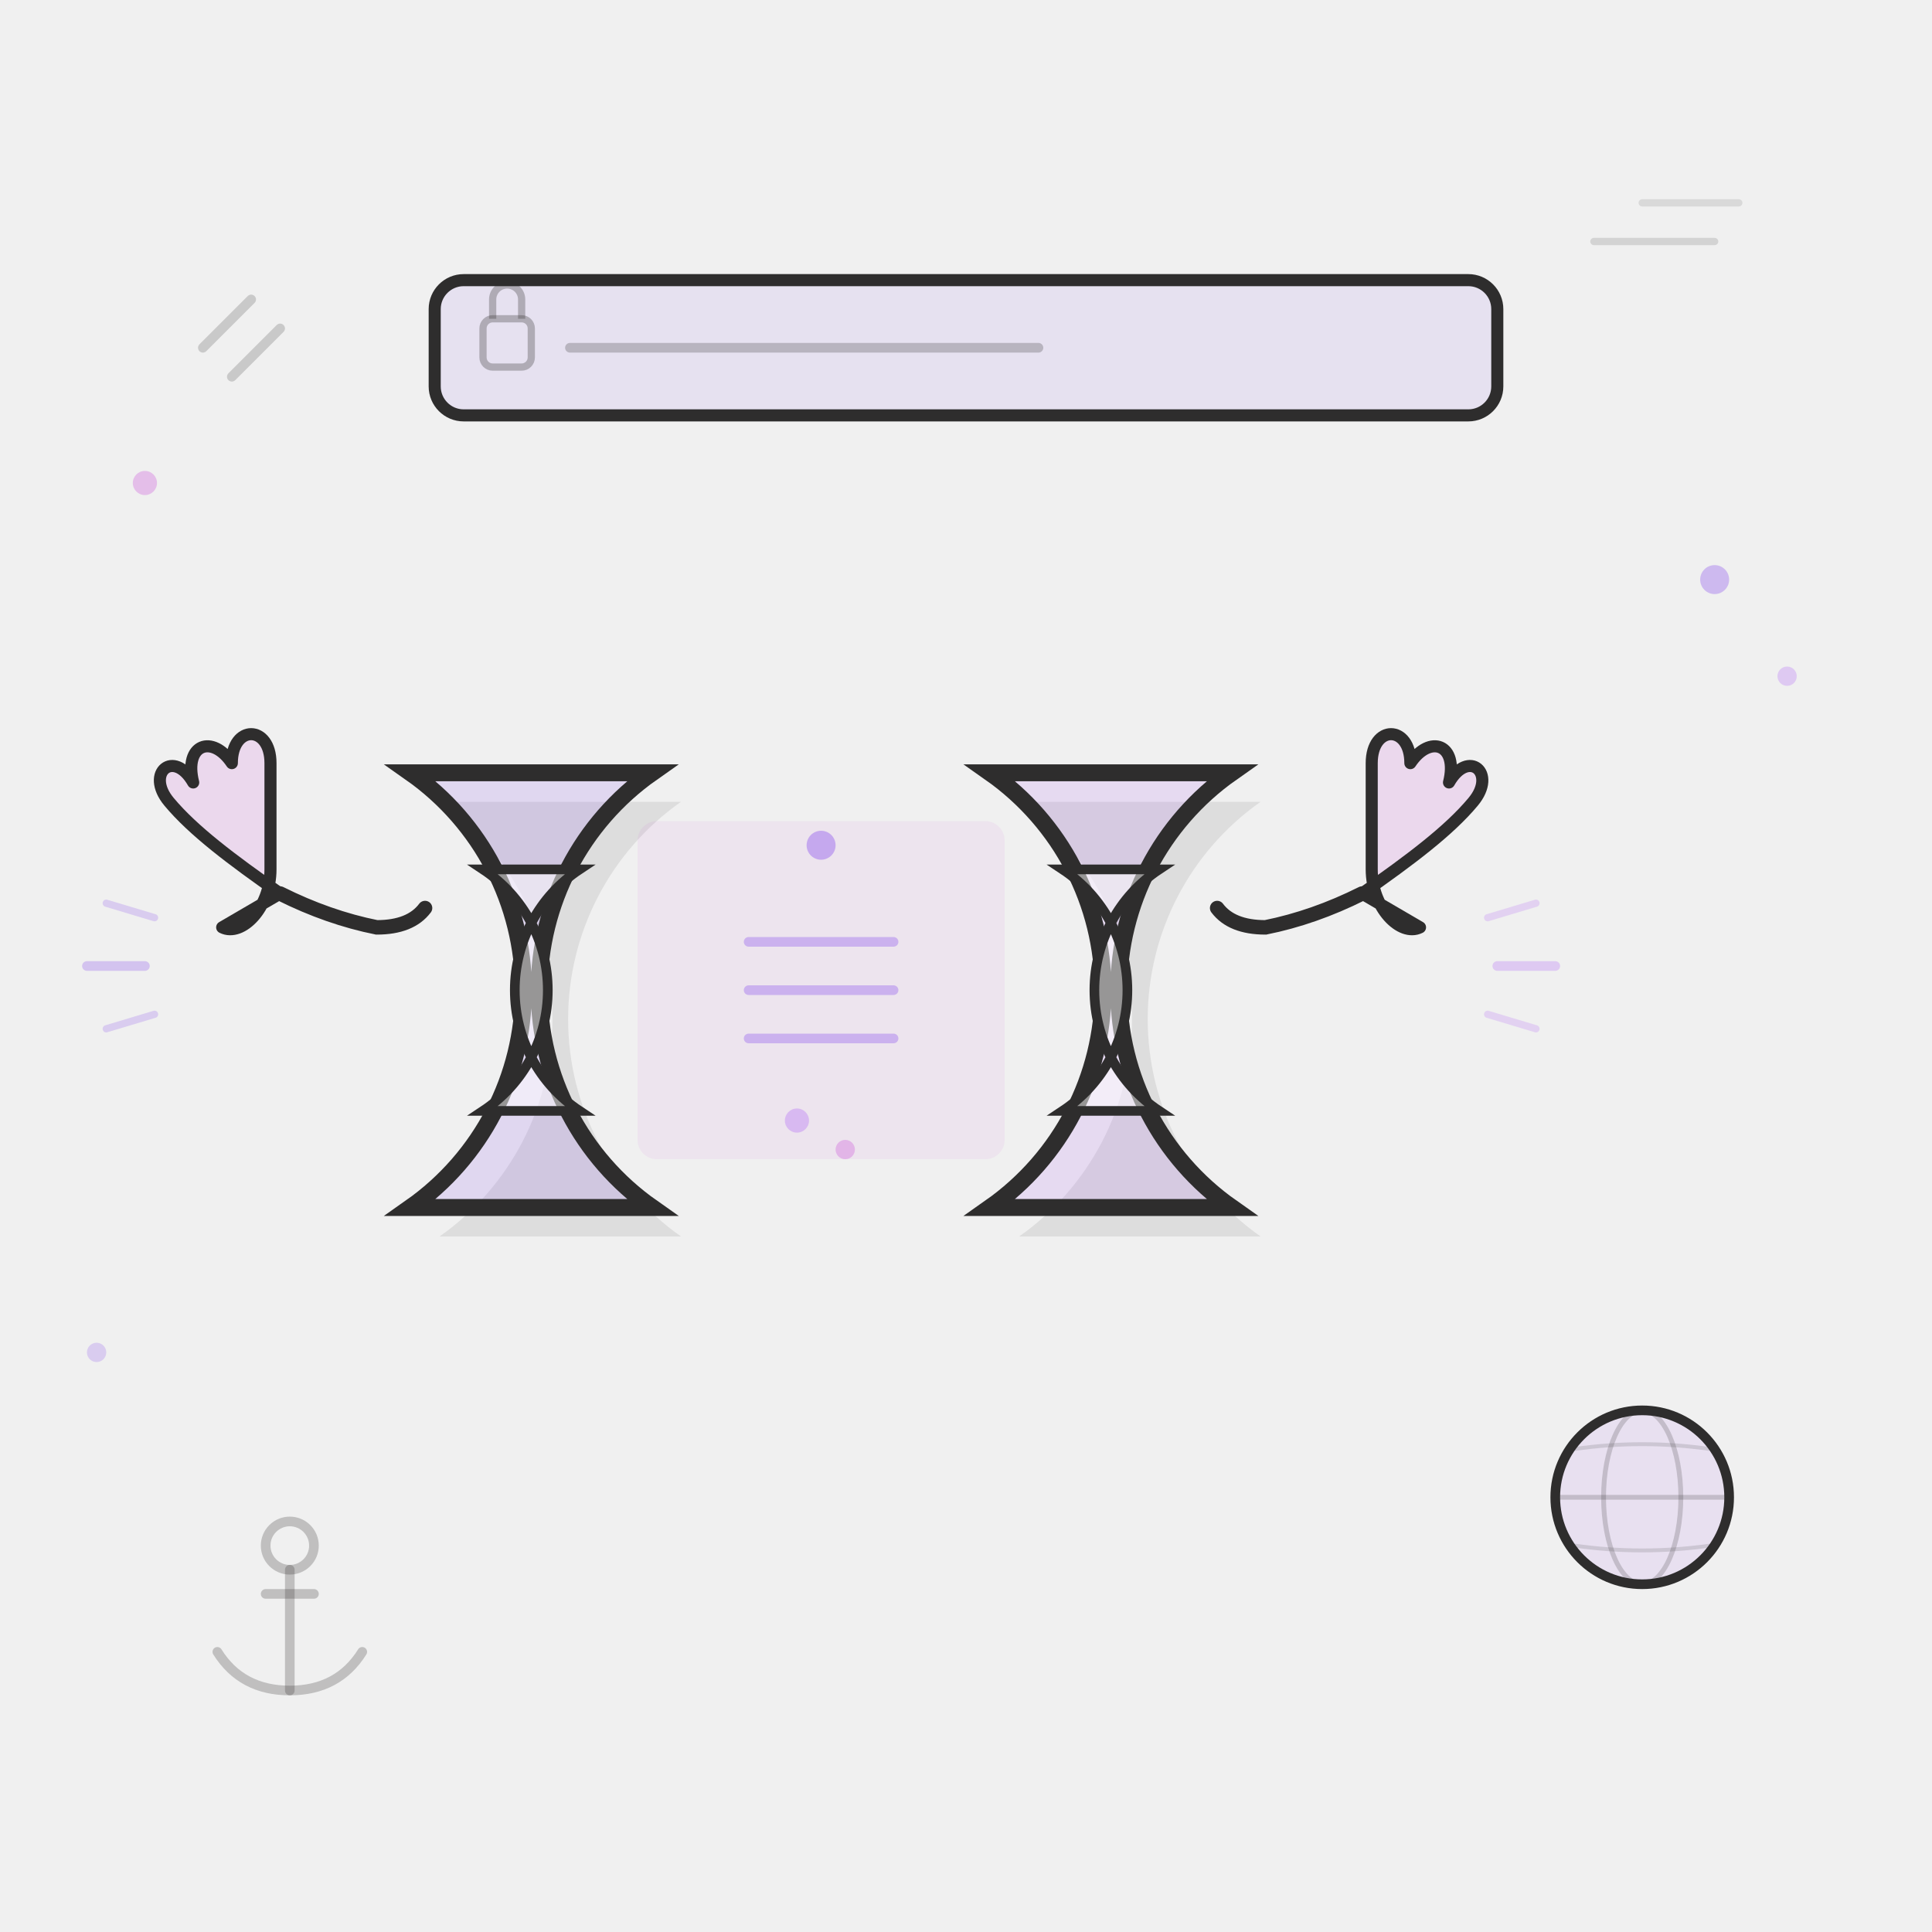
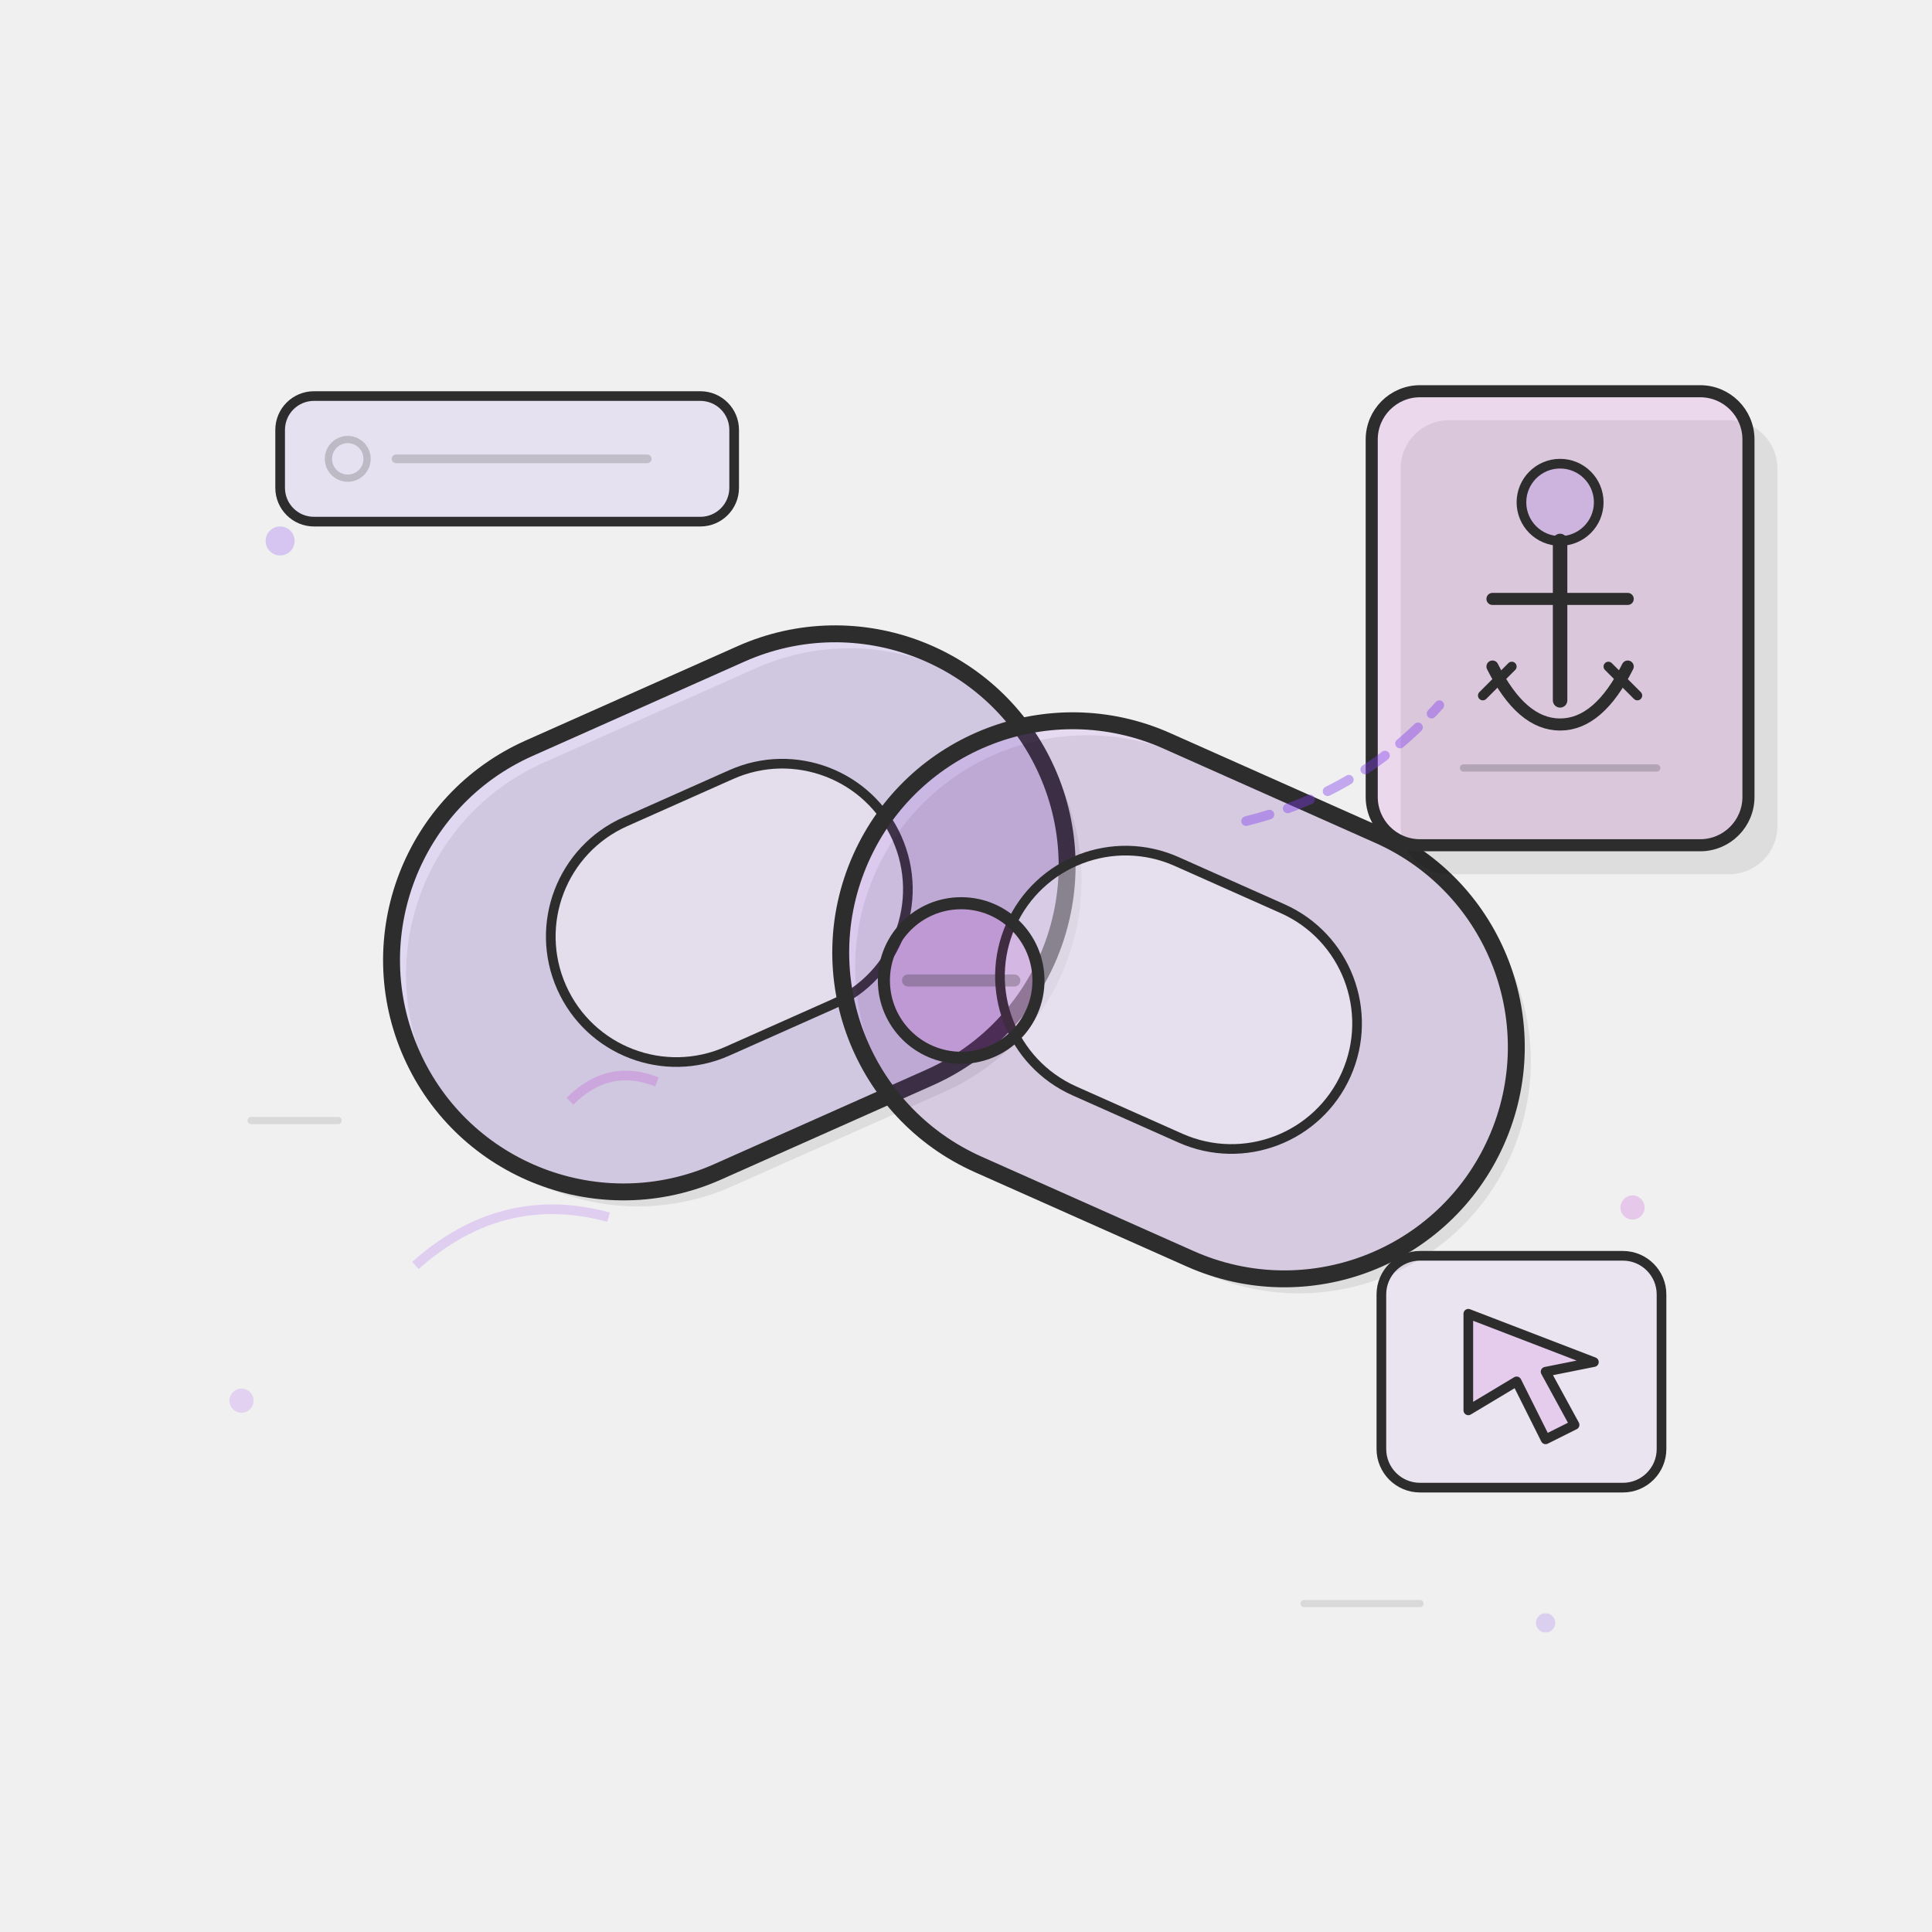
<svg xmlns="http://www.w3.org/2000/svg" viewBox="0 0 400 400" fill="none">
-   <path d="M88 163 A55 55 0 0 1 88 253 L138 253 A55 55 0 0 1 138 163 Z" fill="#000" opacity="0.08" transform="translate(3,3)" />
-   <path d="M85 160 A55 55 0 0 1 85 250 L135 250 A55 55 0 0 1 135 160 Z" stroke="#2E2D2D" stroke-width="3.5" fill="#7C3AED" fill-opacity="0.14" />
-   <path d="M100 180 A30 30 0 0 1 100 230 L120 230 A30 30 0 0 1 120 180 Z" stroke="#2E2D2D" stroke-width="2" fill="white" fill-opacity="0.5" />
-   <path d="M258 163 A55 55 0 0 0 258 253 L208 253 A55 55 0 0 0 208 163 Z" fill="#000" opacity="0.08" transform="translate(3,3)" />
-   <path d="M255 160 A55 55 0 0 0 255 250 L205 250 A55 55 0 0 0 205 160 Z" stroke="#2E2D2D" stroke-width="3.5" fill="#A855F7" fill-opacity="0.14" />
-   <path d="M240 180 A30 30 0 0 0 240 230 L220 230 A30 30 0 0 0 220 180 Z" stroke="#2E2D2D" stroke-width="2" fill="white" fill-opacity="0.5" />
-   <rect x="132" y="170" width="76" height="70" rx="4" fill="#C026D3" fill-opacity="0.06" />
-   <line x1="155" y1="195" x2="185" y2="195" stroke="#7C3AED" stroke-width="2" stroke-linecap="round" opacity="0.3" />
-   <line x1="155" y1="205" x2="185" y2="205" stroke="#7C3AED" stroke-width="2" stroke-linecap="round" opacity="0.3" />
-   <line x1="155" y1="215" x2="185" y2="215" stroke="#7C3AED" stroke-width="2" stroke-linecap="round" opacity="0.3" />
-   <path d="M58 185 C48 178 40 172 35 166 C30 160 36 155 40 162 C38 154 44 152 48 158 C48 150 56 150 56 158 L56 180 C56 188 50 194 46 192 Z" stroke="#2E2D2D" stroke-width="2.5" fill="#C026D3" fill-opacity="0.12" stroke-linejoin="round" />
-   <path d="M58 185 Q68 190 78 192 Q85 192 88 188" stroke="#2E2D2D" stroke-width="3" fill="none" stroke-linecap="round" />
-   <path d="M282 185 C292 178 300 172 305 166 C310 160 304 155 300 162 C302 154 296 152 292 158 C292 150 284 150 284 158 L284 180 C284 188 290 194 294 192 Z" stroke="#2E2D2D" stroke-width="2.5" fill="#C026D3" fill-opacity="0.12" stroke-linejoin="round" />
-   <path d="M282 185 Q272 190 262 192 Q255 192 252 188" stroke="#2E2D2D" stroke-width="3" fill="none" stroke-linecap="round" />
-   <line x1="30" y1="200" x2="18" y2="200" stroke="#7C3AED" stroke-width="2" stroke-linecap="round" opacity="0.25" />
-   <line x1="32" y1="210" x2="22" y2="213" stroke="#7C3AED" stroke-width="1.5" stroke-linecap="round" opacity="0.2" />
-   <line x1="32" y1="190" x2="22" y2="187" stroke="#7C3AED" stroke-width="1.5" stroke-linecap="round" opacity="0.2" />
-   <line x1="310" y1="200" x2="322" y2="200" stroke="#A855F7" stroke-width="2" stroke-linecap="round" opacity="0.25" />
-   <line x1="308" y1="210" x2="318" y2="213" stroke="#A855F7" stroke-width="1.5" stroke-linecap="round" opacity="0.2" />
-   <line x1="308" y1="190" x2="318" y2="187" stroke="#A855F7" stroke-width="1.5" stroke-linecap="round" opacity="0.2" />
-   <rect x="90" y="58" width="220" height="28" rx="6" stroke="#2E2D2D" stroke-width="2.5" fill="#7C3AED" fill-opacity="0.08" />
-   <rect x="100" y="66" width="10" height="10" rx="2" stroke="#2E2D2D" stroke-width="1.5" fill="none" opacity="0.3" />
-   <path d="M102 66 L102 62 A3 3 0 0 1 108 62 L108 66" stroke="#2E2D2D" stroke-width="1.5" fill="none" opacity="0.3" />
-   <line x1="118" y1="72" x2="215" y2="72" stroke="#2E2D2D" stroke-width="2" stroke-linecap="round" opacity="0.25" />
-   <circle cx="340" cy="310" r="18" stroke="#2E2D2D" stroke-width="2" fill="#A855F7" fill-opacity="0.1" />
-   <ellipse cx="340" cy="310" rx="8" ry="18" stroke="#2E2D2D" stroke-width="1" fill="none" opacity="0.2" />
-   <line x1="322" y1="310" x2="358" y2="310" stroke="#2E2D2D" stroke-width="1" opacity="0.2" />
-   <path d="M326 300 Q340 298 354 300" stroke="#2E2D2D" stroke-width="0.8" fill="none" opacity="0.15" />
-   <path d="M326 320 Q340 322 354 320" stroke="#2E2D2D" stroke-width="0.8" fill="none" opacity="0.15" />
-   <circle cx="60" cy="320" r="5" stroke="#2E2D2D" stroke-width="2" fill="none" opacity="0.25" />
-   <line x1="60" y1="325" x2="60" y2="350" stroke="#2E2D2D" stroke-width="2" stroke-linecap="round" opacity="0.25" />
-   <path d="M45 342 Q50 350 60 350 Q70 350 75 342" stroke="#2E2D2D" stroke-width="2" fill="none" stroke-linecap="round" opacity="0.25" />
-   <line x1="55" y1="330" x2="65" y2="330" stroke="#2E2D2D" stroke-width="2" stroke-linecap="round" opacity="0.25" />
-   <circle cx="170" cy="175" r="3" fill="#7C3AED" opacity="0.35" />
-   <circle cx="165" cy="232" r="2.5" fill="#A855F7" opacity="0.3" />
-   <circle cx="175" cy="238" r="2" fill="#C026D3" opacity="0.25" />
-   <circle cx="355" cy="120" r="3" fill="#7C3AED" opacity="0.3" />
-   <circle cx="370" cy="140" r="2" fill="#A855F7" opacity="0.25" />
-   <circle cx="30" cy="100" r="2.5" fill="#C026D3" opacity="0.25" />
-   <circle cx="20" cy="280" r="2" fill="#7C3AED" opacity="0.2" />
-   <line x1="330" y1="50" x2="355" y2="50" stroke="#2E2D2D" stroke-width="1.5" stroke-linecap="round" opacity="0.15" />
-   <line x1="340" y1="42" x2="360" y2="42" stroke="#2E2D2D" stroke-width="1.5" stroke-linecap="round" opacity="0.12" />
-   <path d="M42 72 L52 62" stroke="#2E2D2D" stroke-width="2" stroke-linecap="round" opacity="0.2" />
-   <path d="M48 78 L58 68" stroke="#2E2D2D" stroke-width="2" stroke-linecap="round" opacity="0.2" />
+   <g transform="translate(82 144) rotate(-24 72 48)">
+     <rect x="0" y="0" width="144" height="96" rx="48" fill="#000" opacity="0.08" />
+   </g>
+   <g transform="translate(79 141) rotate(-24 72 48)">
+     <rect x="0" y="0" width="144" height="96" rx="48" stroke="#2E2D2D" stroke-width="3.5" fill="#7C3AED" fill-opacity="0.14" />
+     <rect x="34" y="22" width="76" height="52" rx="26" stroke="#2E2D2D" stroke-width="2" fill="white" fill-opacity="0.4" />
+   </g>
+   <g transform="translate(175 162) rotate(24 72 48)">
+     <rect x="0" y="0" width="144" height="96" rx="48" fill="#000" opacity="0.08" />
+   </g>
+   <g transform="translate(172 159) rotate(24 72 48)">
+     <rect x="0" y="0" width="144" height="96" rx="48" stroke="#2E2D2D" stroke-width="3.5" fill="#A855F7" fill-opacity="0.14" />
+     <rect x="34" y="22" width="76" height="52" rx="26" stroke="#2E2D2D" stroke-width="2" fill="white" fill-opacity="0.4" />
+   </g>
+   <circle cx="199" cy="203" r="16" stroke="#2E2D2D" stroke-width="2.5" fill="#C026D3" fill-opacity="0.12" />
+   <line x1="188" y1="203" x2="210" y2="203" stroke="#2E2D2D" stroke-width="2.5" stroke-linecap="round" opacity="0.28" />
+   <rect x="287" y="84" width="78" height="94" rx="10" fill="#000" opacity="0.08" transform="translate(3,3)" />
+   <rect x="284" y="81" width="78" height="94" rx="10" stroke="#2E2D2D" stroke-width="2.5" fill="#C026D3" fill-opacity="0.12" />
+   <circle cx="323" cy="104" r="8" stroke="#2E2D2D" stroke-width="2" fill="#7C3AED" fill-opacity="0.14" />
+   <line x1="323" y1="112" x2="323" y2="145" stroke="#2E2D2D" stroke-width="3" stroke-linecap="round" />
+   <line x1="309" y1="124" x2="337" y2="124" stroke="#2E2D2D" stroke-width="2.5" stroke-linecap="round" />
+   <path d="M309 138 Q315 150 323 150 Q331 150 337 138" stroke="#2E2D2D" stroke-width="2.5" fill="none" stroke-linecap="round" />
+   <path d="M313 138 L307 144" stroke="#2E2D2D" stroke-width="2" stroke-linecap="round" />
+   <path d="M333 138 L339 144" stroke="#2E2D2D" stroke-width="2" stroke-linecap="round" />
+   <line x1="303" y1="159" x2="343" y2="159" stroke="#2E2D2D" stroke-width="1.5" stroke-linecap="round" opacity="0.22" />
+   <path d="M258 170 Q282 164 298 146" stroke="#7C3AED" stroke-width="2" stroke-dasharray="5 4" fill="none" stroke-linecap="round" opacity="0.4" />
+   <rect x="58" y="82" width="94" height="26" rx="7" stroke="#2E2D2D" stroke-width="2" fill="#7C3AED" fill-opacity="0.08" />
+   <circle cx="72" cy="95" r="4" stroke="#2E2D2D" stroke-width="1.5" fill="none" opacity="0.22" />
+   <line x1="82" y1="95" x2="134" y2="95" stroke="#2E2D2D" stroke-width="1.8" stroke-linecap="round" opacity="0.2" />
+   <rect x="286" y="260" width="58" height="48" rx="8" stroke="#2E2D2D" stroke-width="2" fill="#A855F7" fill-opacity="0.08" />
+   <path d="M304 272 L304 292 L314 286 L320 298 L326 295 L320 284 L330 282 Z" stroke="#2E2D2D" stroke-width="2" fill="#C026D3" fill-opacity="0.12" stroke-linejoin="round" />
+   <path d="M86 262 Q104 246 126 252" stroke="#A855F7" stroke-width="2" fill="none" opacity="0.22" />
+   <path d="M118 228 Q126 220 136 224" stroke="#C026D3" stroke-width="2" fill="none" opacity="0.2" />
+   <circle cx="58" cy="112" r="3" fill="#7C3AED" opacity="0.24" />
+   <circle cx="50" cy="290" r="2.5" fill="#A855F7" opacity="0.2" />
+   <circle cx="338" cy="250" r="2.5" fill="#C026D3" opacity="0.2" />
+   <circle cx="320" cy="336" r="2" fill="#7C3AED" opacity="0.18" />
+   <line x1="52" y1="232" x2="70" y2="232" stroke="#2E2D2D" stroke-width="1.5" stroke-linecap="round" opacity="0.12" />
+   <line x1="270" y1="332" x2="294" y2="332" stroke="#2E2D2D" stroke-width="1.5" stroke-linecap="round" opacity="0.12" />
</svg>
